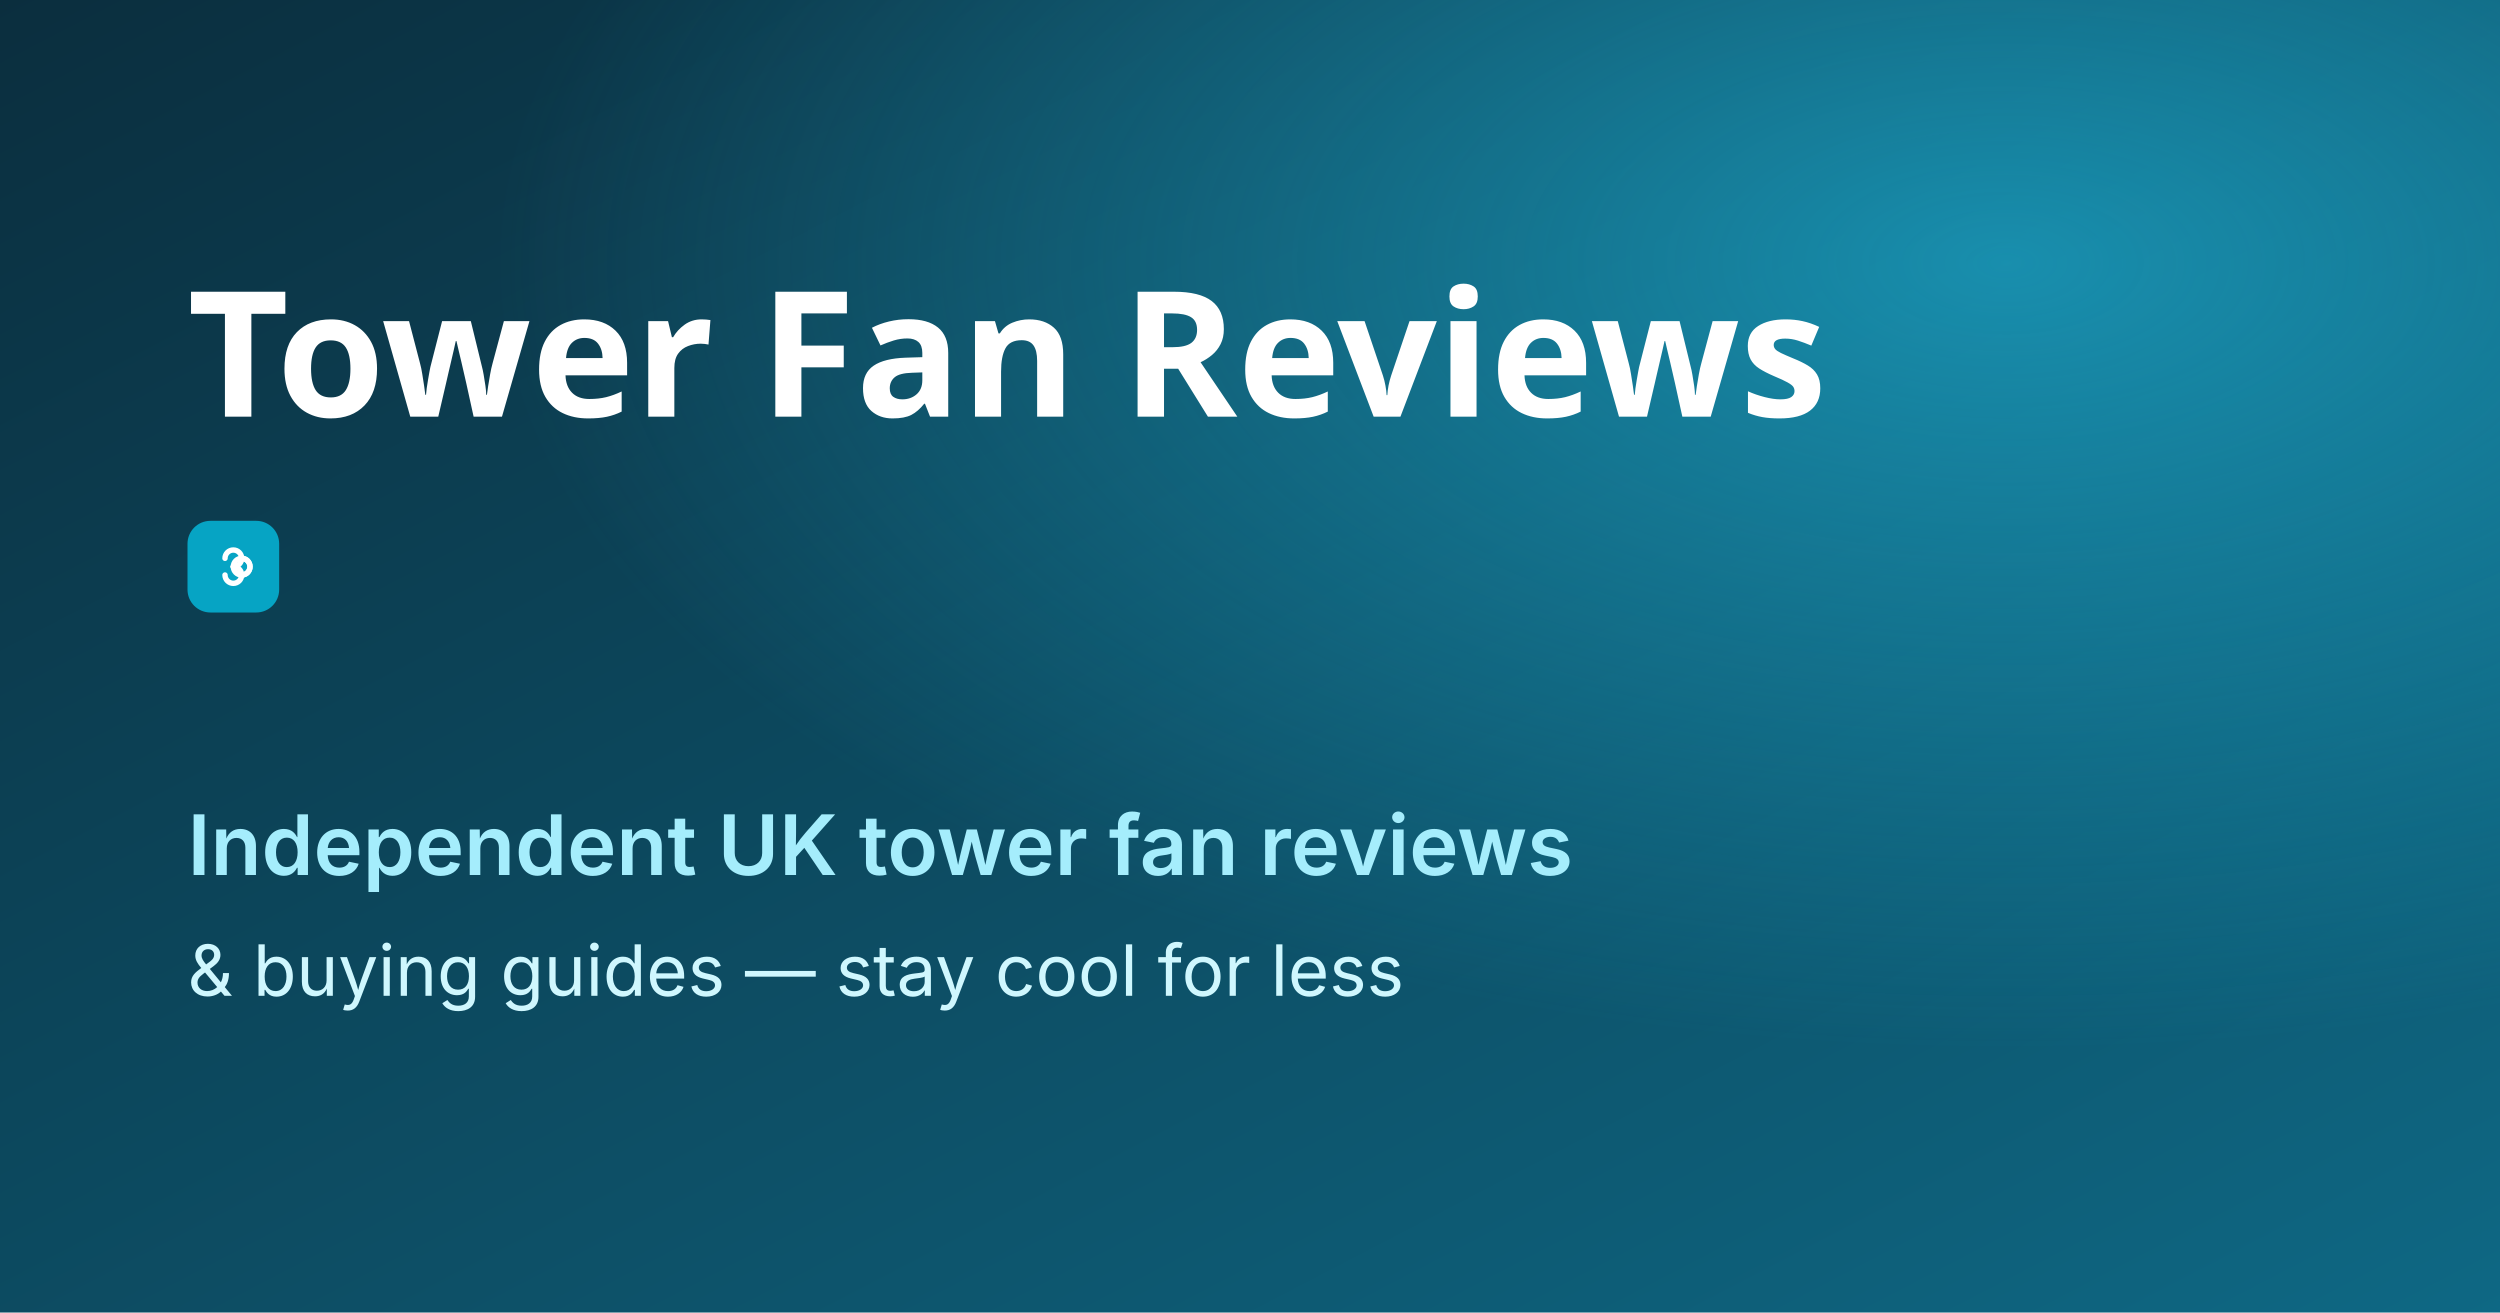
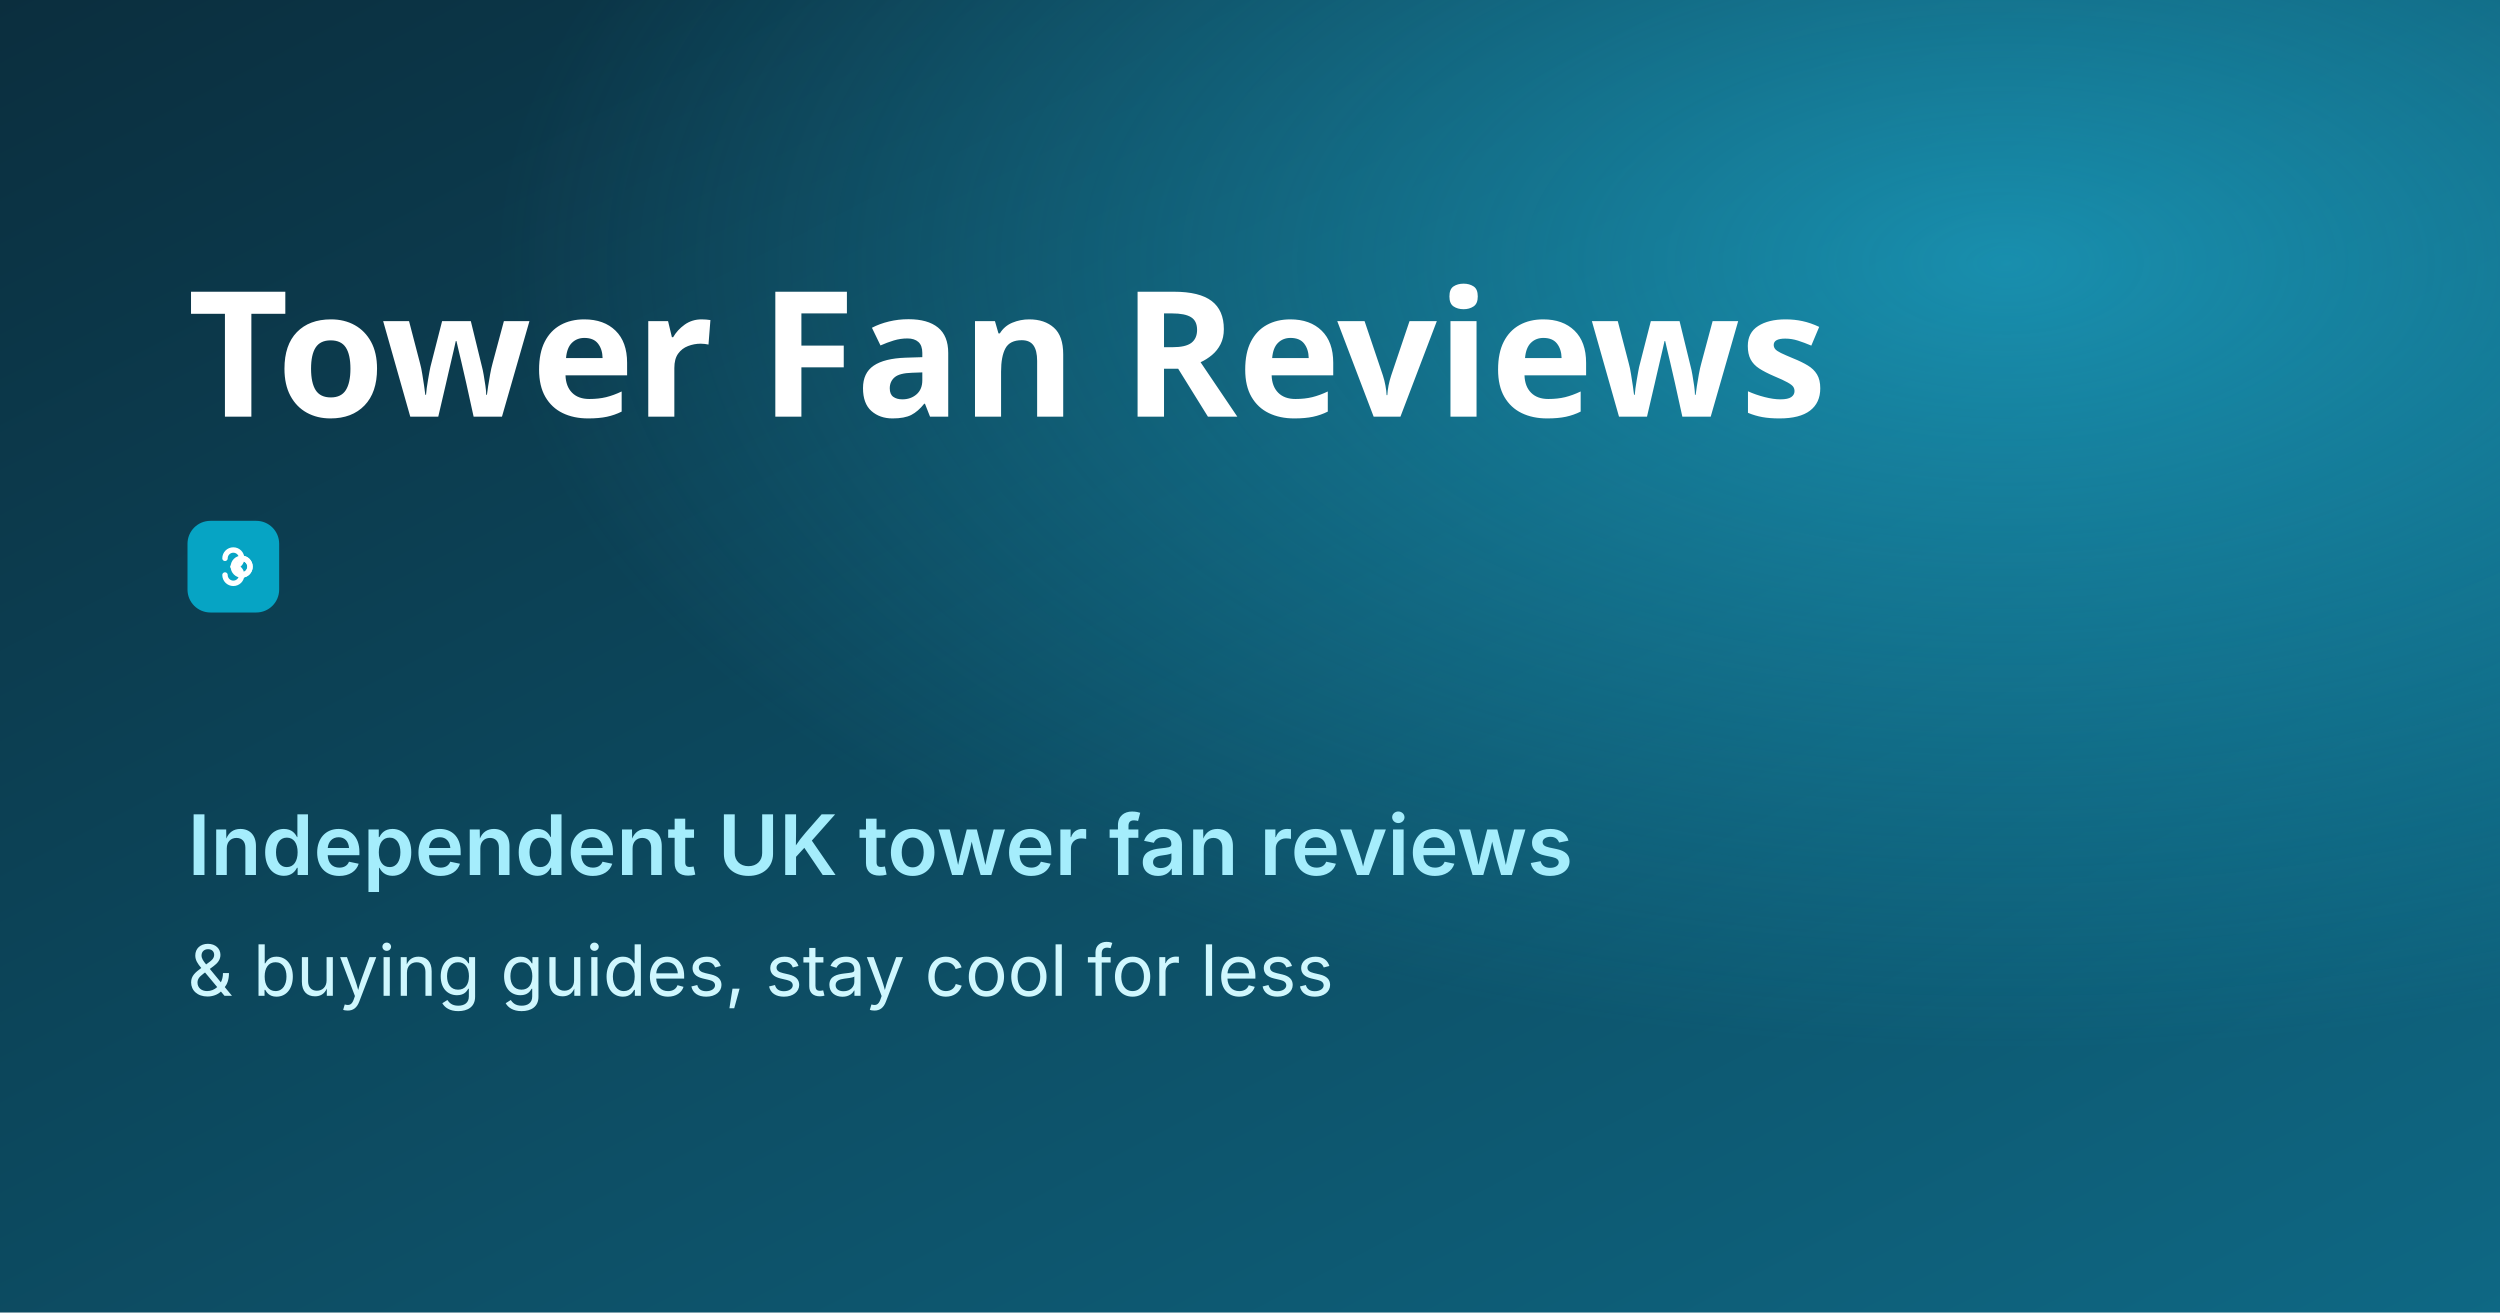
<svg xmlns="http://www.w3.org/2000/svg" viewBox="0 0 1200 630" width="1200" height="630">
  <defs>
    <linearGradient id="bg" x1="0" y1="0" x2="1" y2="1">
      <stop offset="0" stop-color="#0b2e3e" />
      <stop offset="1" stop-color="#0e6884" />
    </linearGradient>
    <radialGradient id="glow" cx="0.8" cy="0.2" r="0.6">
      <stop offset="0" stop-color="#22c6ec" stop-opacity="0.55" />
      <stop offset="1" stop-color="#22c6ec" stop-opacity="0" />
    </radialGradient>
  </defs>
  <rect width="1200" height="630" fill="url(#bg)" />
  <rect width="1200" height="630" fill="url(#glow)" />
  <g transform="translate(90,250)">
    <rect x="0" y="0" width="44" height="44" rx="11" fill="#06a4c4" />
    <g fill="none" stroke="#fff" stroke-width="2.6" stroke-linecap="round">
      <path d="M22 22a4 4 0 1 0-4-4" />
      <path d="M22 22a4 4 0 1 1 4 4" />
      <path d="M22 22a4 4 0 1 0 4-4" />
      <path d="M22 22a4 4 0 1 1-4 4" />
    </g>
  </g>
  <text x="90" y="200" font-family="Sora, sans-serif" font-weight="800" font-size="84" fill="#ffffff">Tower Fan Reviews</text>
  <text x="90" y="420" font-family="Inter, sans-serif" font-weight="600" font-size="40" fill="#a5edfc">Independent UK tower fan reviews</text>
-   <text x="90" y="478" font-family="Inter, sans-serif" font-weight="400" font-size="34" fill="#cff7fe">&amp; buying guides — stay cool for less</text>
+   <text x="90" y="478" font-family="Inter, sans-serif" font-weight="400" font-size="34" fill="#cff7fe">&amp; buying guides, stay cool for less</text>
</svg>
